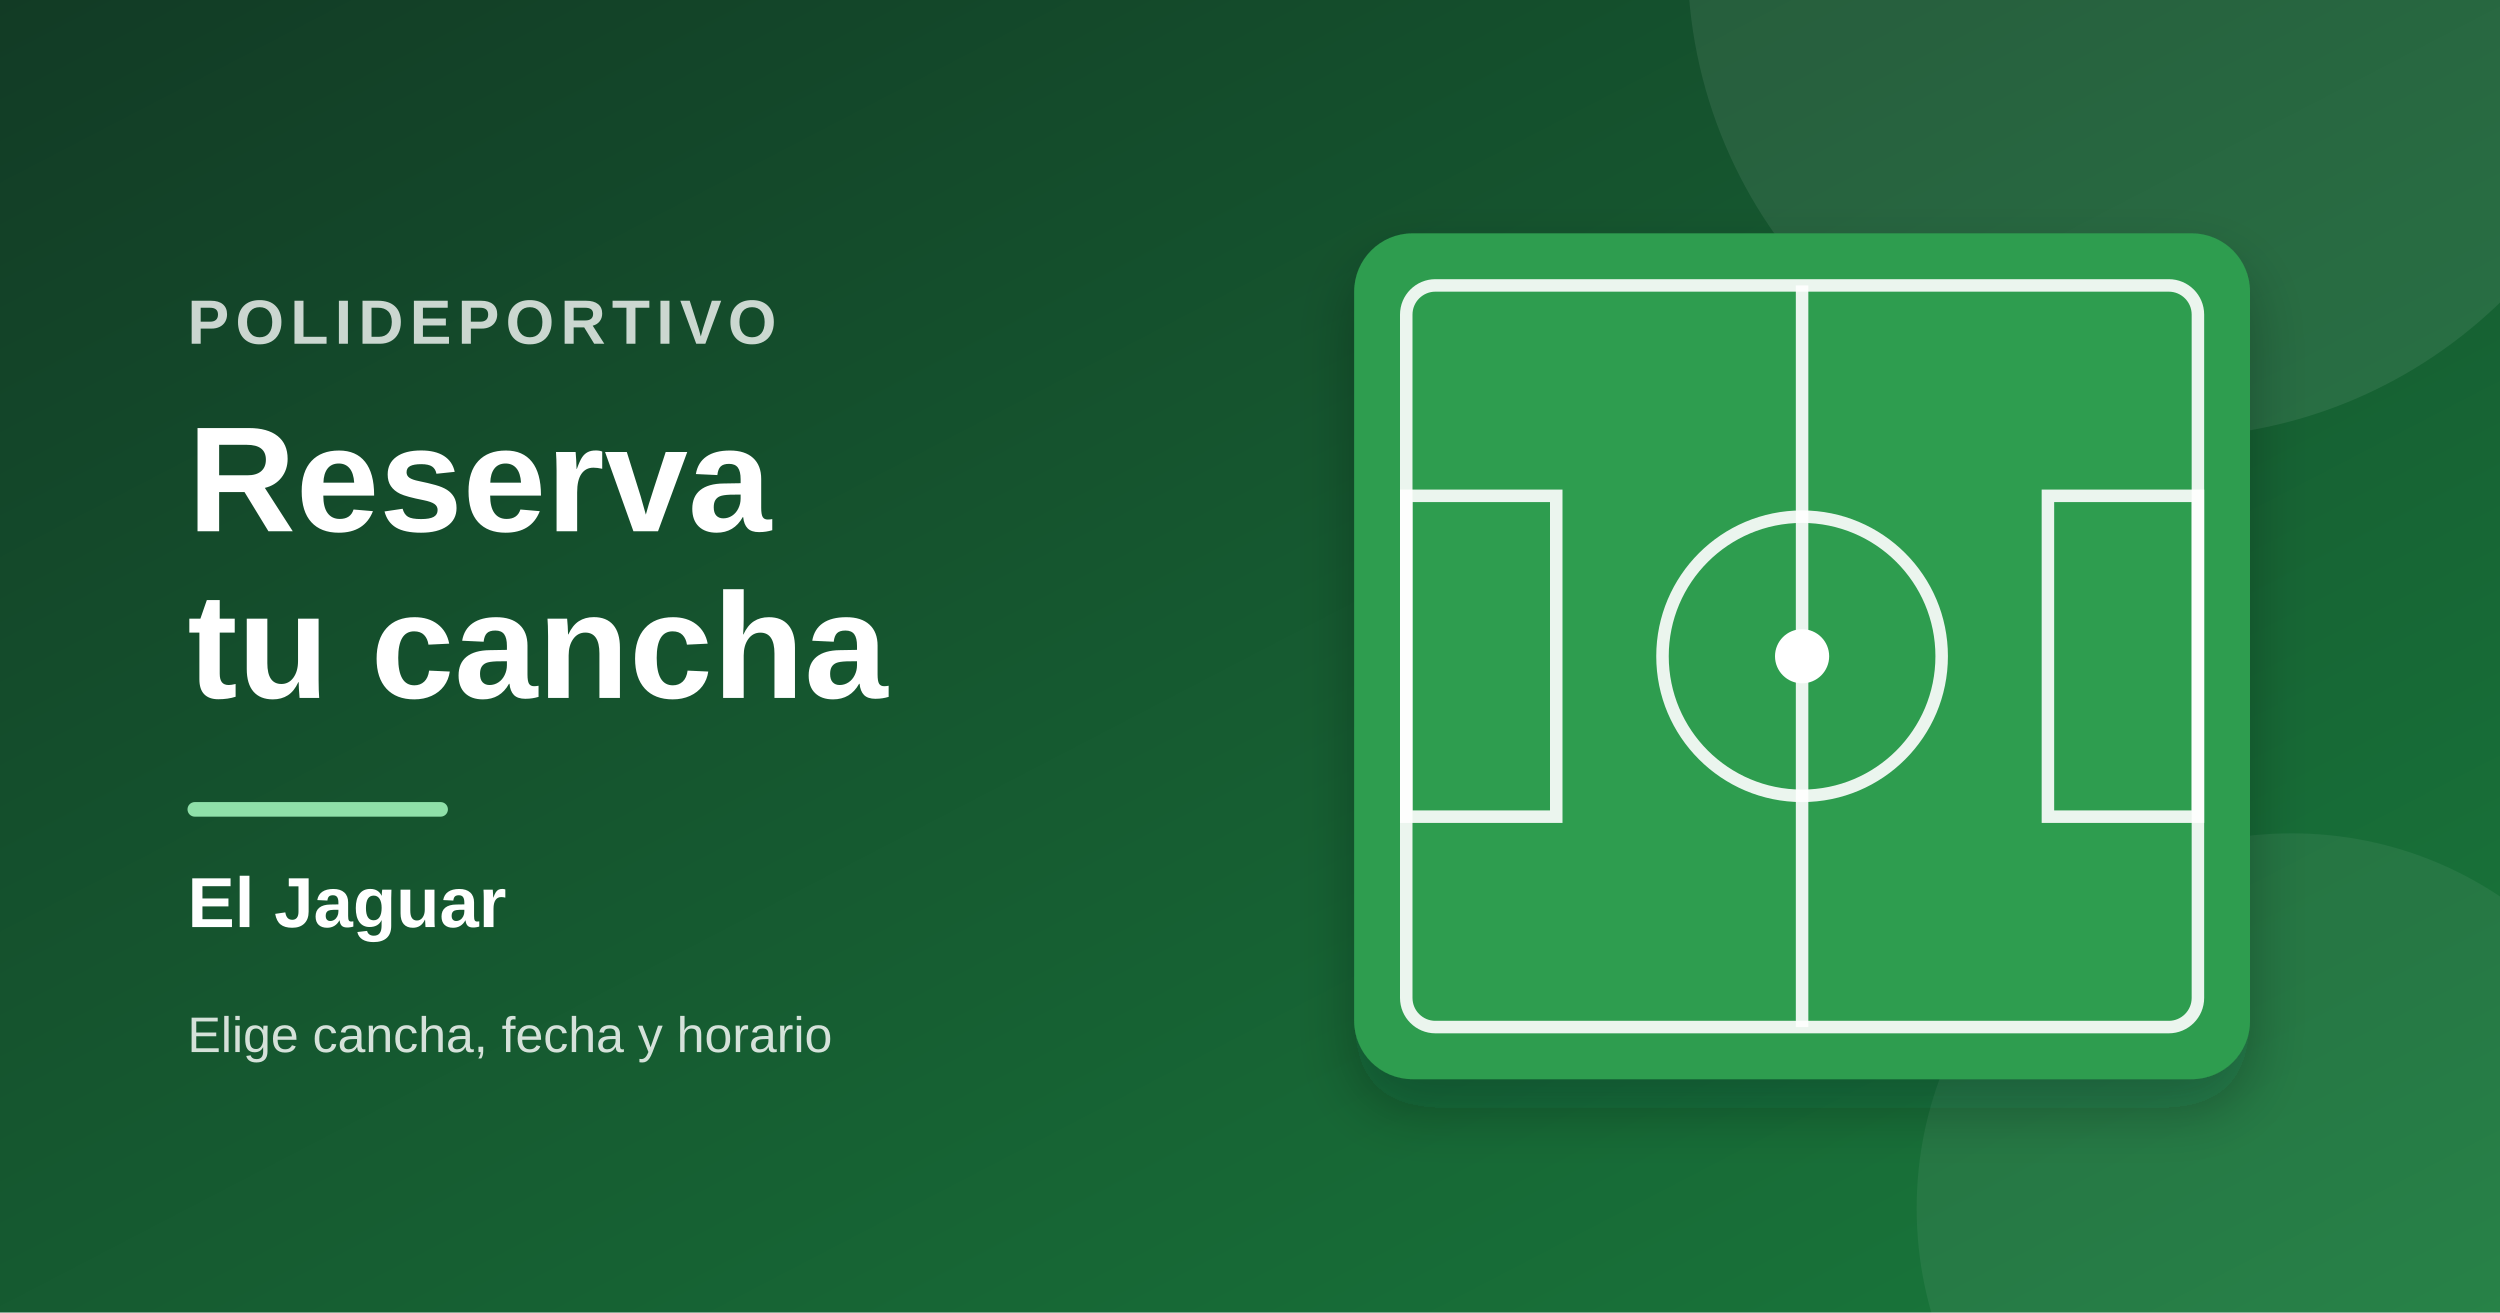
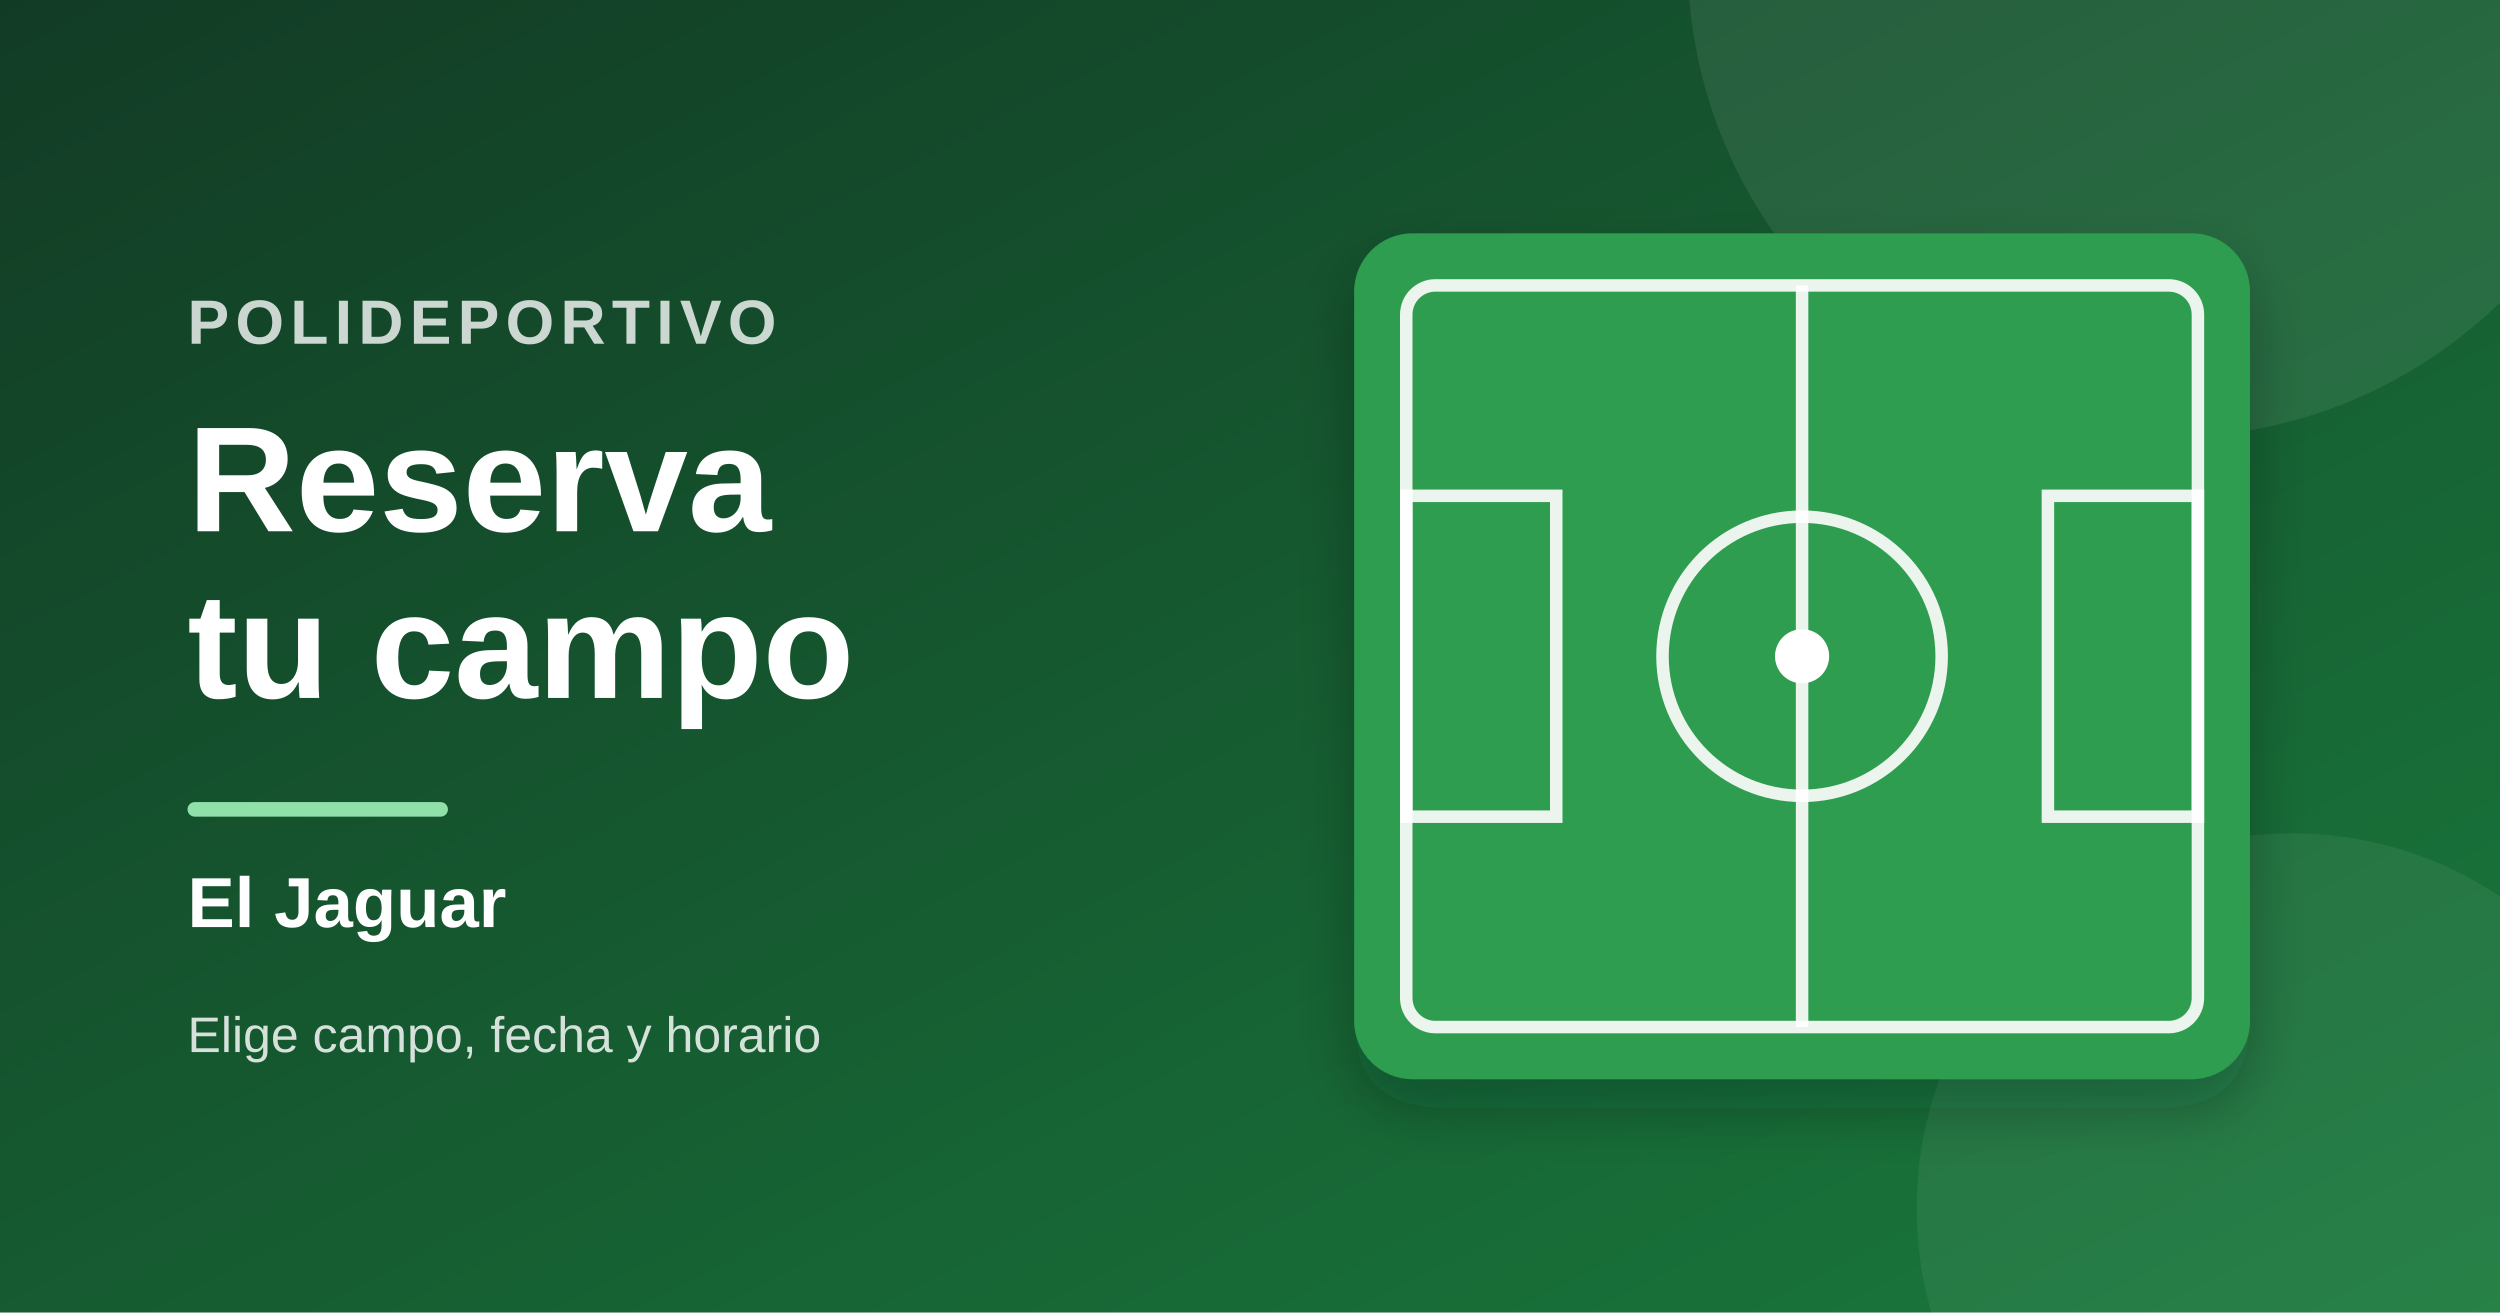
<svg xmlns="http://www.w3.org/2000/svg" viewBox="0 0 1200 630" role="img" aria-labelledby="titulo descripcion">
  <defs>
    <linearGradient id="fondo" x1="0" y1="0" x2="1" y2="1">
      <stop offset="0%" stop-color="#123b25" />
      <stop offset="100%" stop-color="#197a3c" />
    </linearGradient>
    <filter id="sombra" x="-20%" y="-20%" width="140%" height="140%">
      <feDropShadow dx="0" dy="14" stdDeviation="14" flood-color="#092014" flood-opacity="0.28" />
    </filter>
  </defs>
  <rect width="1200" height="630" fill="url(#fondo)" />
  <circle cx="1040" cy="-20" r="230" fill="#ffffff" opacity="0.08" />
  <circle cx="1100" cy="580" r="180" fill="#ffffff" opacity="0.06" />
  <g filter="url(#sombra)" transform="translate(650 112)">
    <rect width="430" height="406" rx="28" fill="#2e9d4f" />
    <rect x="25" y="25" width="380" height="356" rx="14" fill="none" stroke="#ffffff" stroke-width="6" opacity="0.9" />
    <line x1="215" y1="25" x2="215" y2="381" stroke="#ffffff" stroke-width="6" opacity="0.9" />
    <circle cx="215" cy="203" r="67" fill="none" stroke="#ffffff" stroke-width="6" opacity="0.9" />
    <rect x="25" y="126" width="72" height="154" fill="none" stroke="#ffffff" stroke-width="6" opacity="0.9" />
    <rect x="333" y="126" width="72" height="154" fill="none" stroke="#ffffff" stroke-width="6" opacity="0.9" />
    <circle cx="215" cy="203" r="13" fill="#ffffff" />
  </g>
  <g fill="#ffffff" font-family="Arial, Helvetica, sans-serif">
    <text x="90" y="165" font-size="30" font-weight="700" letter-spacing="3" opacity="0.78">POLIDEPORTIVO</text>
    <text x="90" y="255" font-size="72" font-weight="800">Reserva</text>
-     <text x="90" y="335" font-size="72" font-weight="800">tu cancha</text>
+     <text x="90" y="335" font-size="72" font-weight="800">tu campo</text>
    <rect x="90" y="385" width="125" height="7" rx="3.5" fill="#8fe0a9" />
    <text x="90" y="445" font-size="34" font-weight="700">El Jaguar</text>
-     <text x="90" y="505" font-size="24" opacity="0.82">Elige cancha, fecha y horario</text>
+     <text x="90" y="505" font-size="24" opacity="0.82">Elige campo, fecha y horario</text>
  </g>
</svg>
